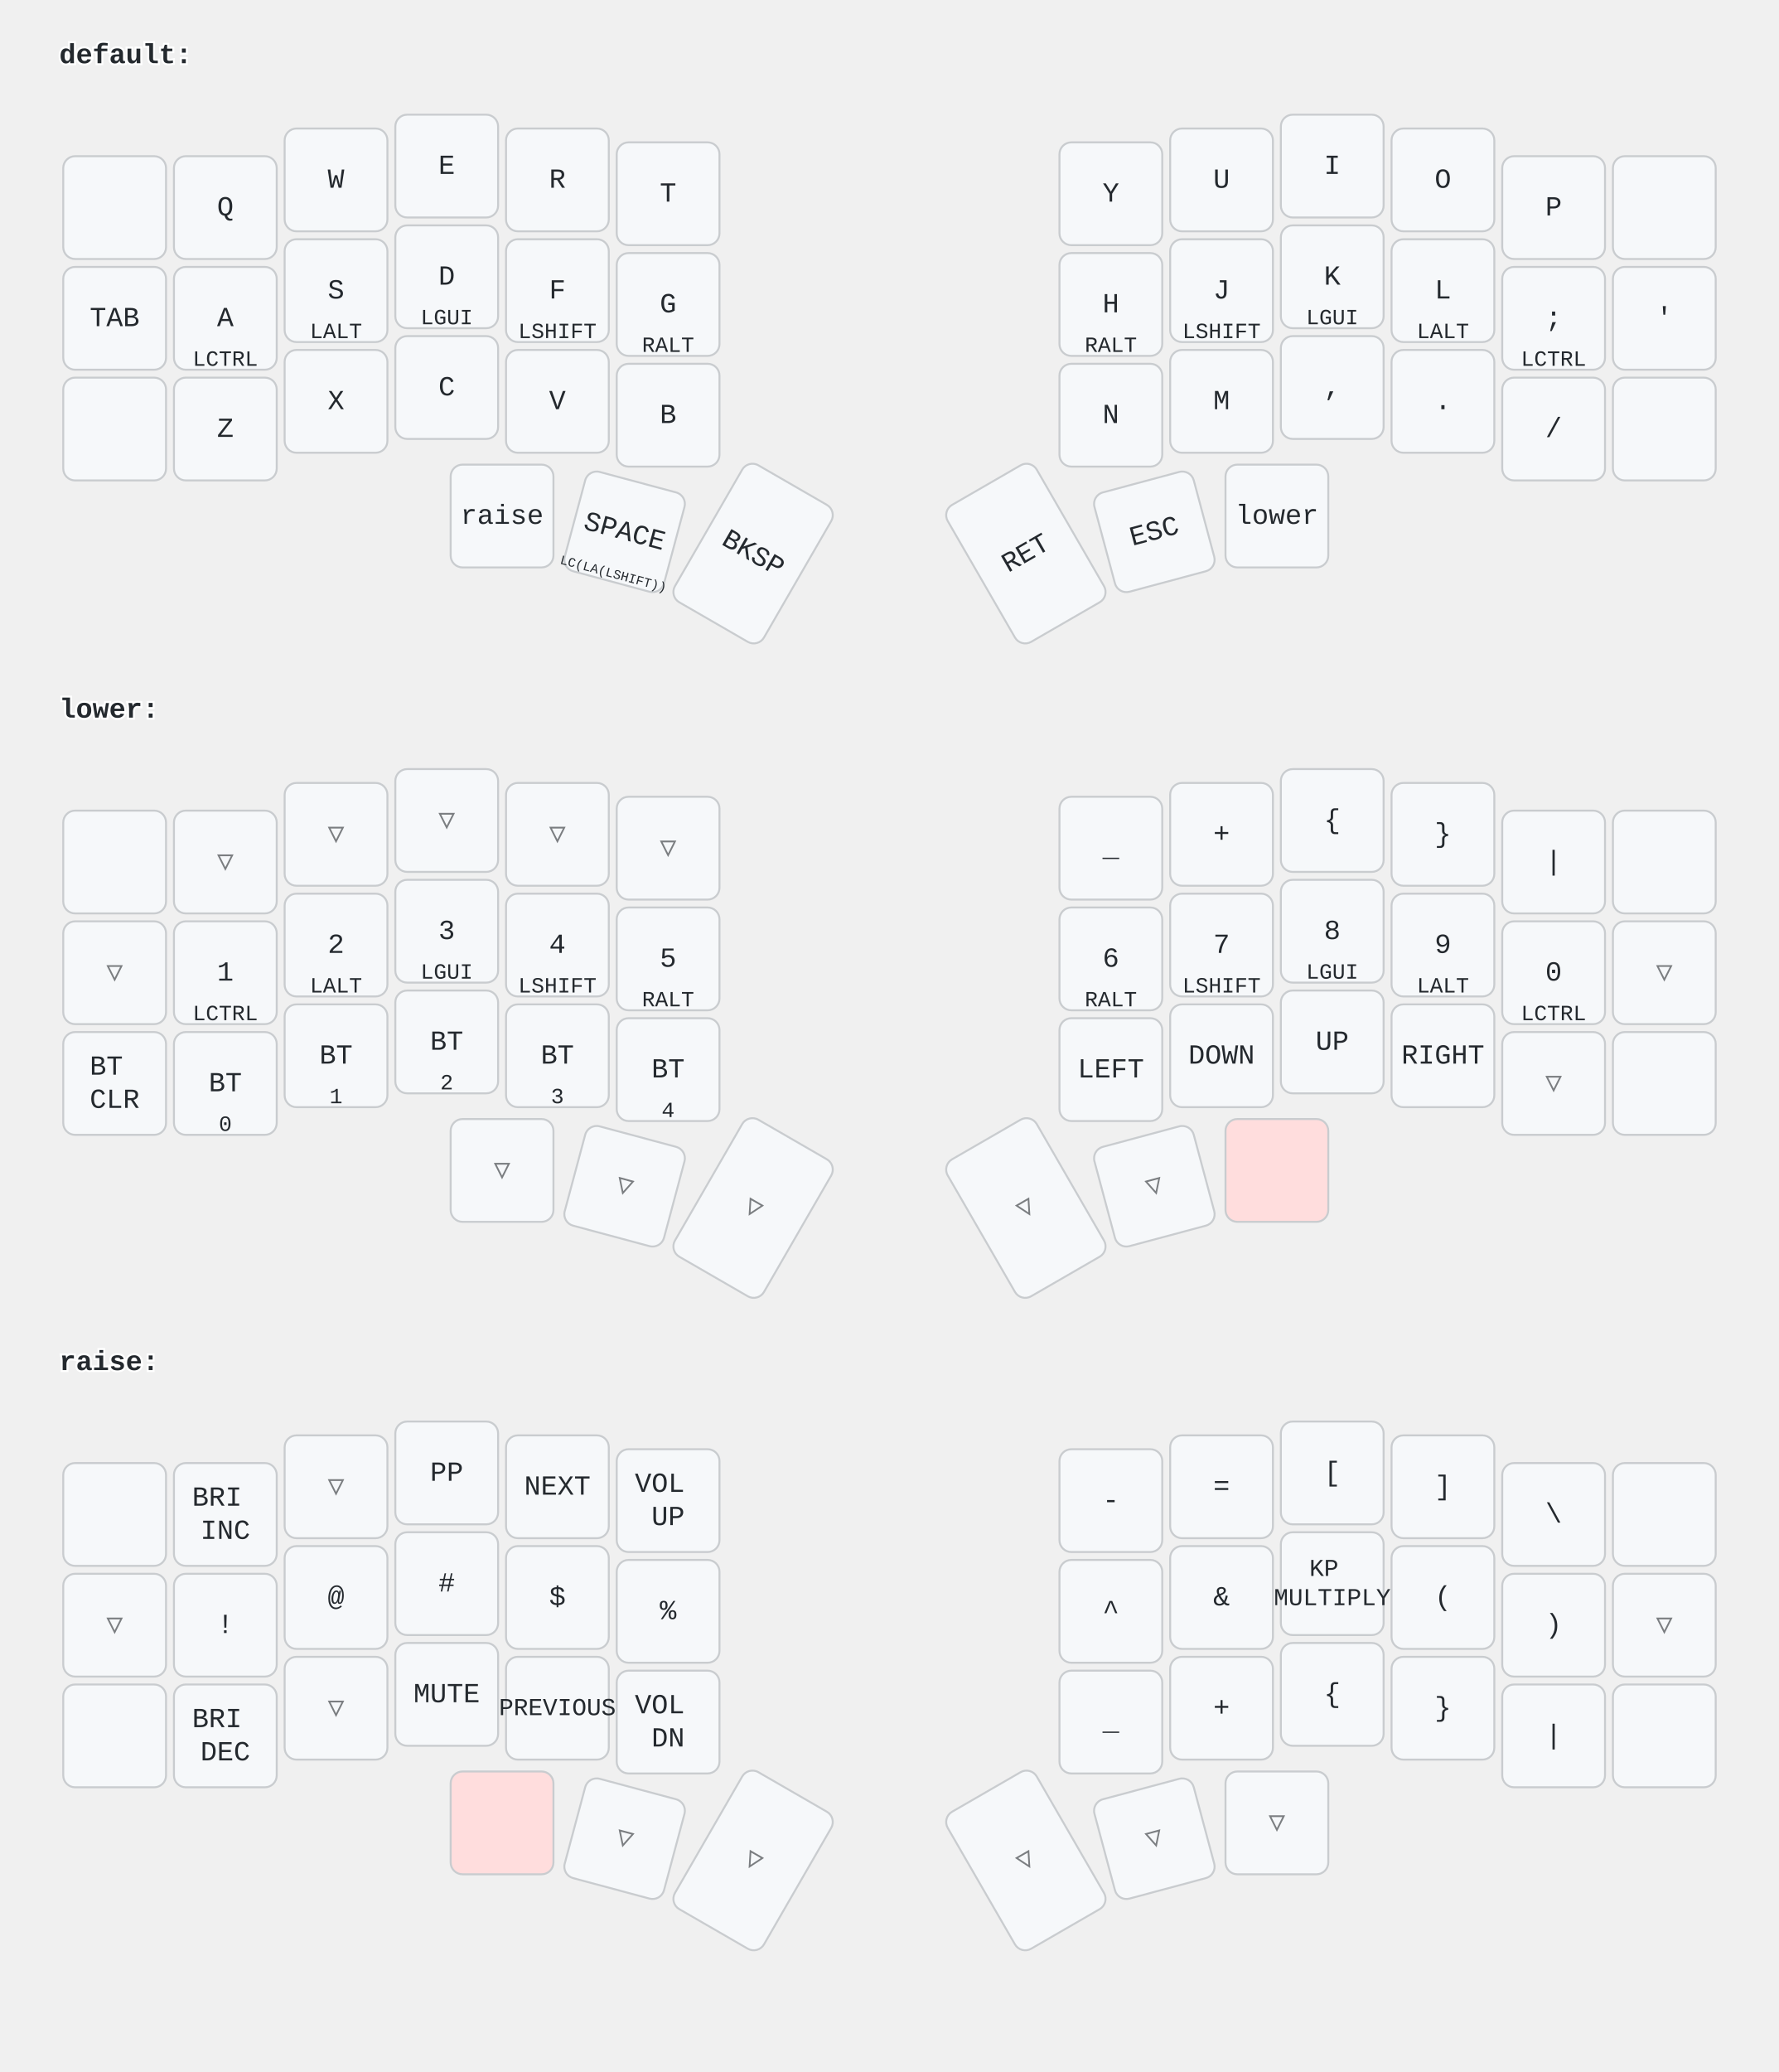
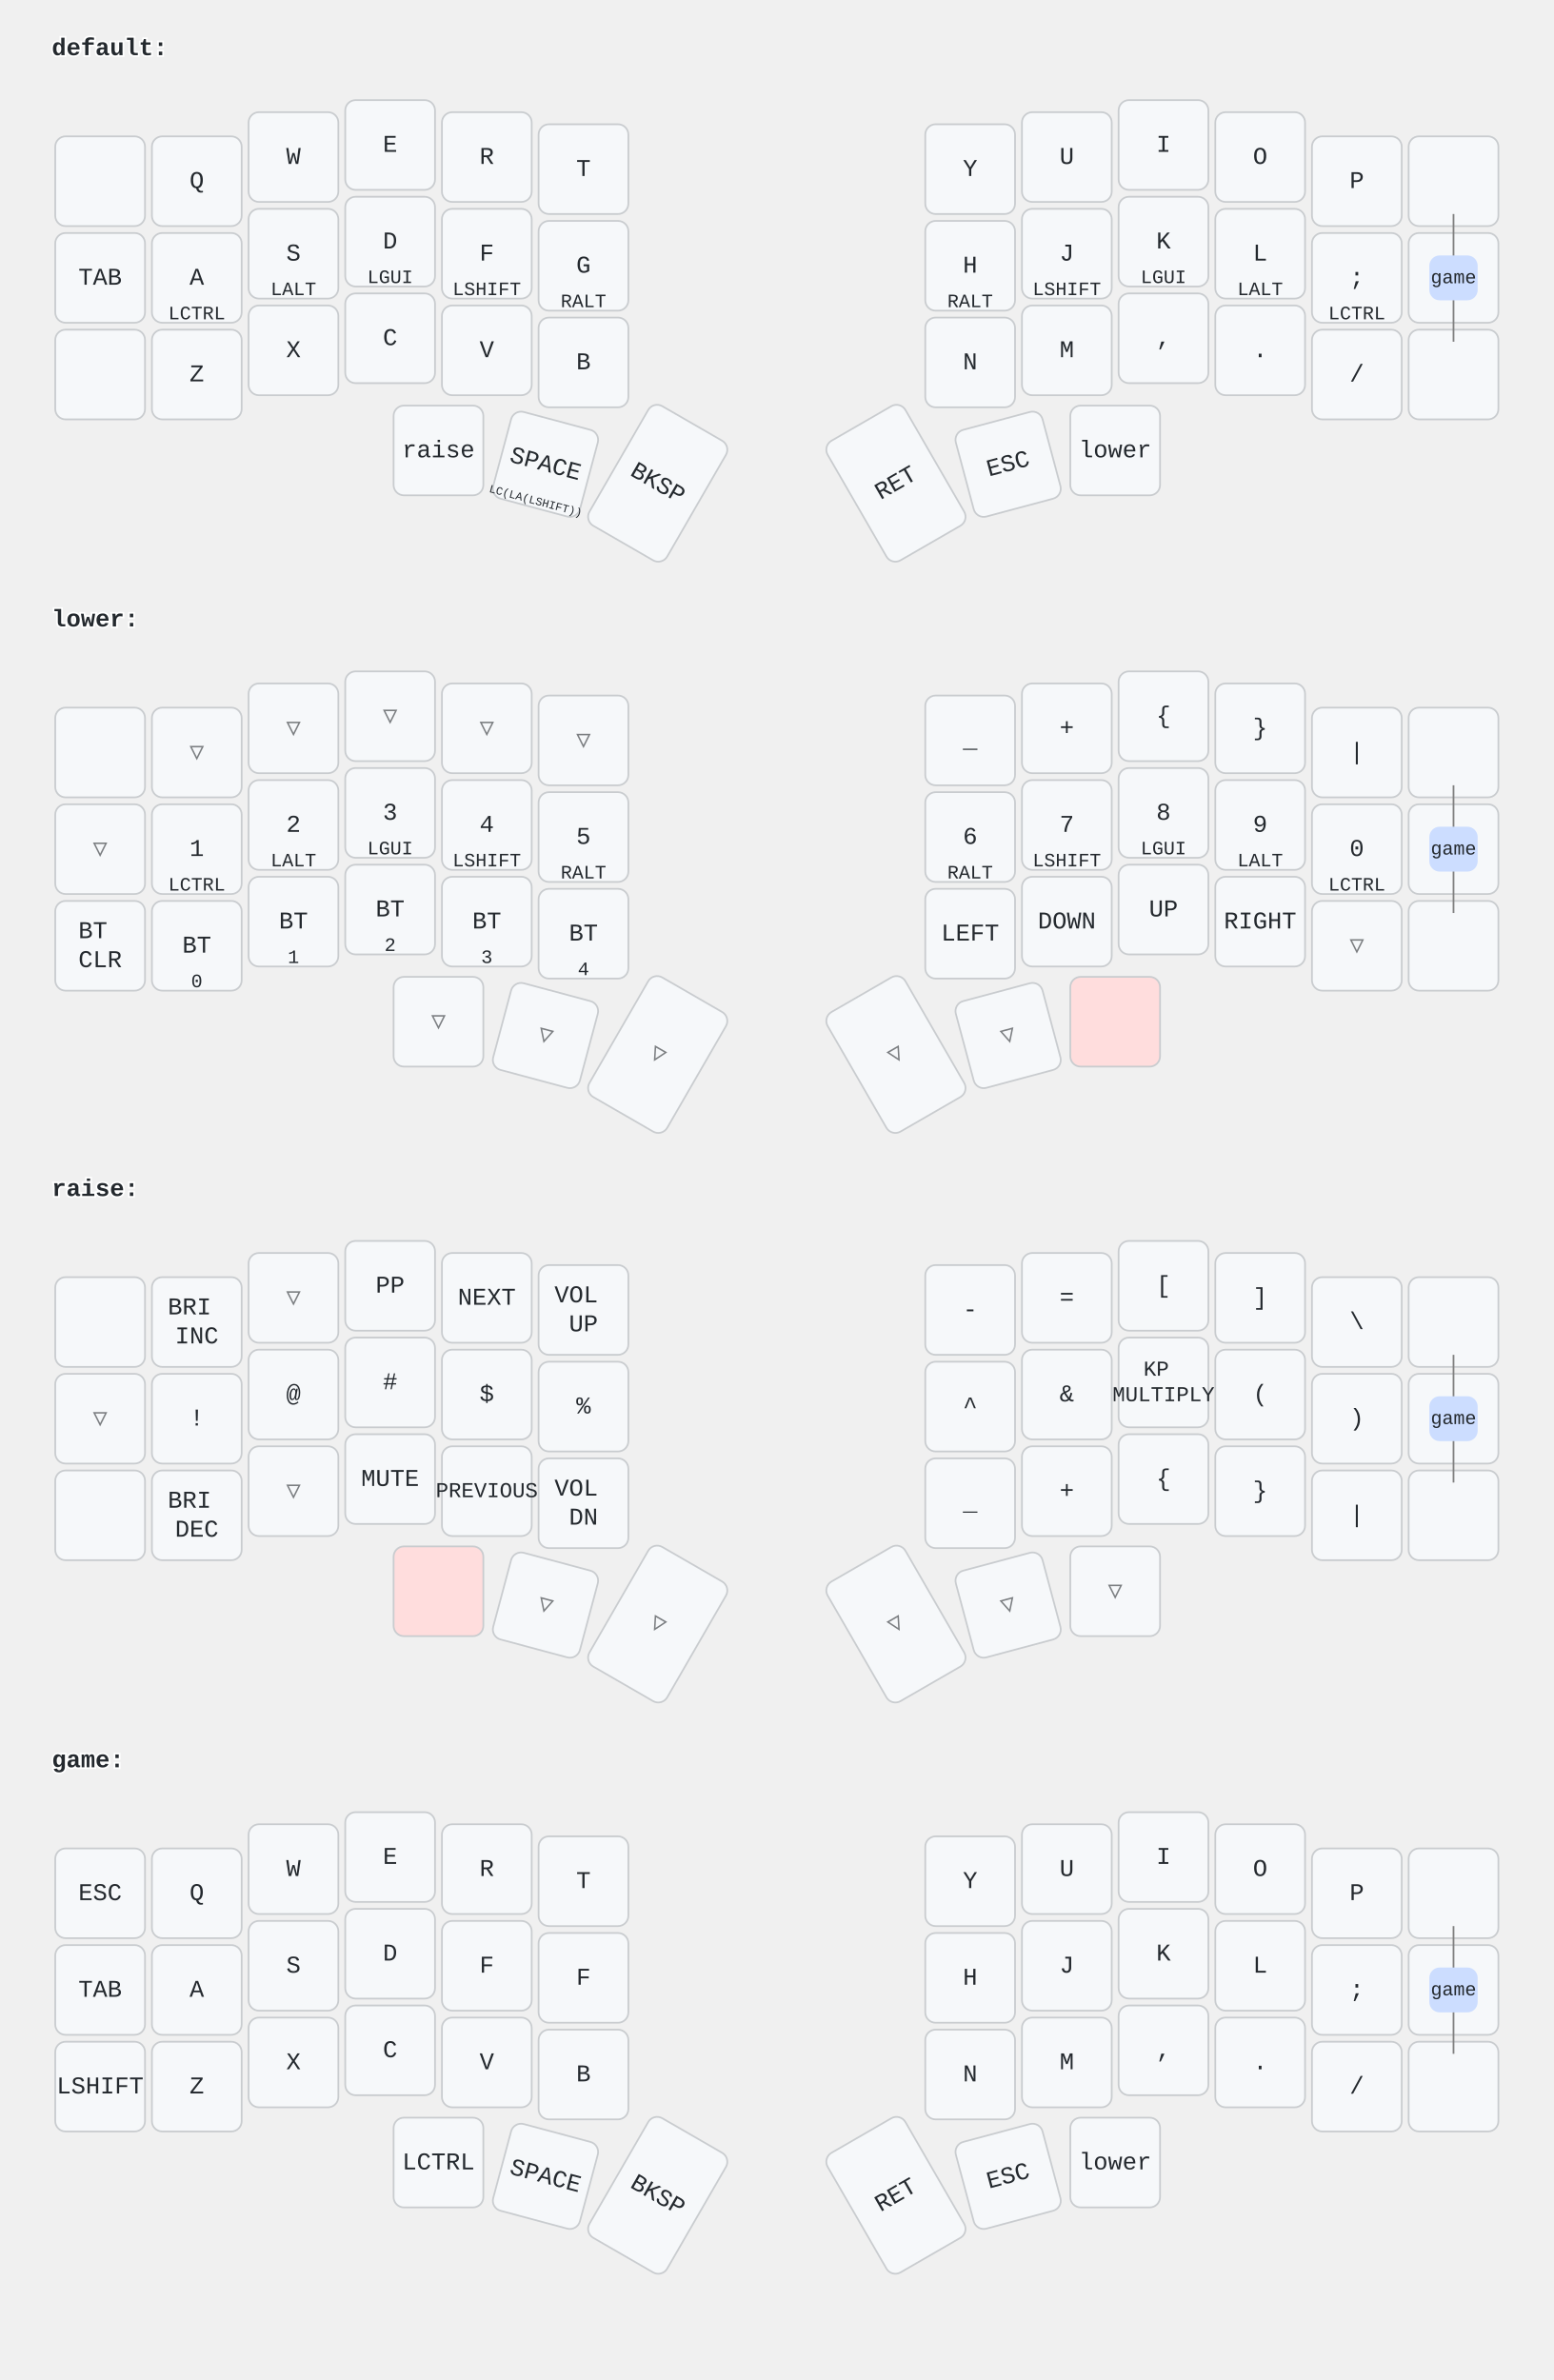
- <svg xmlns="http://www.w3.org/2000/svg" width="900" height="1048" viewBox="0 0 900 1048" class="keymap">
+ <svg xmlns="http://www.w3.org/2000/svg" width="900" height="1379" viewBox="0 0 900 1379" class="keymap">
  <style>/* inherit to force styles through use tags */
svg path {
    fill: inherit;
}

/* font and background color specifications */
svg.keymap {
    font-family: SFMono-Regular,Consolas,Liberation Mono,Menlo,monospace;
    font-size: 14px;
    font-kerning: normal;
    text-rendering: optimizeLegibility;
    fill: #24292e;
}

/* default key styling */
rect.key {
    fill: #f6f8fa;
    stroke: #c9cccf;
    stroke-width: 1;
}

/* default key side styling, only used is draw_key_sides is set */
rect.side {
    filter: brightness(90%);
}

/* color accent for combo boxes */
rect.combo, rect.combo-separate {
    fill: #cdf;
}

/* color accent for held keys */
rect.held, rect.combo.held {
    fill: #fdd;
}

/* color accent for ghost (optional) keys */
rect.ghost, rect.combo.ghost {
    stroke-dasharray: 4, 4;
    stroke-width: 2;
}

text {
    text-anchor: middle;
    dominant-baseline: middle;
}

/* styling for layer labels */
text.label {
    font-weight: bold;
    text-anchor: start;
    stroke: white;
    stroke-width: 2;
    paint-order: stroke;
}

/* styling for combo tap, and key hold/shifted label text */
text.combo, text.hold, text.shifted {
    font-size: 11px;
}

text.hold {
    text-anchor: middle;
    dominant-baseline: auto;
}

text.shifted {
    text-anchor: middle;
    dominant-baseline: hanging;
}

/* styling for hold/shifted label text in combo box */
text.combo.hold, text.combo.shifted {
    font-size: 8px;
}

/* lighter symbol for transparent keys */
text.trans {
    fill: #7b7e81;
}

/* styling for combo dendrons */
path.combo {
    stroke-width: 1;
    stroke: gray;
    fill: none;
}

/* Start Tabler Icons Cleanup */
/* cannot use height/width with glyphs */
.icon-tabler &gt; path {
    fill: inherit;
    stroke: inherit;
    stroke-width: 2;
}
/* hide tabler's default box */
.icon-tabler &gt; path[stroke="none"][fill="none"] {
    visibility: hidden;
}
/* End Tabler Icons Cleanup */
</style>
  <g transform="translate(30, 0)" class="layer-default">
    <text x="0" y="28" class="label">default:</text>
    <g transform="translate(0, 56)">
      <g transform="translate(28, 49)" class="key keypos-0">
        <rect rx="6" ry="6" x="-26" y="-26" width="52" height="52" class="key" />
      </g>
      <g transform="translate(84, 49)" class="key keypos-1">
        <rect rx="6" ry="6" x="-26" y="-26" width="52" height="52" class="key" />
        <text x="0" y="0" class="key tap">Q</text>
      </g>
      <g transform="translate(140, 35)" class="key keypos-2">
        <rect rx="6" ry="6" x="-26" y="-26" width="52" height="52" class="key" />
        <text x="0" y="0" class="key tap">W</text>
      </g>
      <g transform="translate(196, 28)" class="key keypos-3">
        <rect rx="6" ry="6" x="-26" y="-26" width="52" height="52" class="key" />
        <text x="0" y="0" class="key tap">E</text>
      </g>
      <g transform="translate(252, 35)" class="key keypos-4">
        <rect rx="6" ry="6" x="-26" y="-26" width="52" height="52" class="key" />
        <text x="0" y="0" class="key tap">R</text>
      </g>
      <g transform="translate(308, 42)" class="key keypos-5">
        <rect rx="6" ry="6" x="-26" y="-26" width="52" height="52" class="key" />
        <text x="0" y="0" class="key tap">T</text>
      </g>
      <g transform="translate(532, 42)" class="key keypos-6">
        <rect rx="6" ry="6" x="-26" y="-26" width="52" height="52" class="key" />
        <text x="0" y="0" class="key tap">Y</text>
      </g>
      <g transform="translate(588, 35)" class="key keypos-7">
        <rect rx="6" ry="6" x="-26" y="-26" width="52" height="52" class="key" />
        <text x="0" y="0" class="key tap">U</text>
      </g>
      <g transform="translate(644, 28)" class="key keypos-8">
        <rect rx="6" ry="6" x="-26" y="-26" width="52" height="52" class="key" />
        <text x="0" y="0" class="key tap">I</text>
      </g>
      <g transform="translate(700, 35)" class="key keypos-9">
        <rect rx="6" ry="6" x="-26" y="-26" width="52" height="52" class="key" />
        <text x="0" y="0" class="key tap">O</text>
      </g>
      <g transform="translate(756, 49)" class="key keypos-10">
        <rect rx="6" ry="6" x="-26" y="-26" width="52" height="52" class="key" />
        <text x="0" y="0" class="key tap">P</text>
      </g>
      <g transform="translate(812, 49)" class="key keypos-11">
        <rect rx="6" ry="6" x="-26" y="-26" width="52" height="52" class="key" />
      </g>
      <g transform="translate(28, 105)" class="key keypos-12">
        <rect rx="6" ry="6" x="-26" y="-26" width="52" height="52" class="key" />
        <text x="0" y="0" class="key tap">TAB</text>
      </g>
      <g transform="translate(84, 105)" class="key keypos-13">
        <rect rx="6" ry="6" x="-26" y="-26" width="52" height="52" class="key" />
        <text x="0" y="0" class="key tap">A</text>
        <text x="0" y="24" class="key hold">LCTRL</text>
      </g>
      <g transform="translate(140, 91)" class="key keypos-14">
        <rect rx="6" ry="6" x="-26" y="-26" width="52" height="52" class="key" />
        <text x="0" y="0" class="key tap">S</text>
        <text x="0" y="24" class="key hold">LALT</text>
      </g>
      <g transform="translate(196, 84)" class="key keypos-15">
        <rect rx="6" ry="6" x="-26" y="-26" width="52" height="52" class="key" />
        <text x="0" y="0" class="key tap">D</text>
        <text x="0" y="24" class="key hold">LGUI</text>
      </g>
      <g transform="translate(252, 91)" class="key keypos-16">
        <rect rx="6" ry="6" x="-26" y="-26" width="52" height="52" class="key" />
        <text x="0" y="0" class="key tap">F</text>
        <text x="0" y="24" class="key hold">LSHIFT</text>
      </g>
      <g transform="translate(308, 98)" class="key keypos-17">
        <rect rx="6" ry="6" x="-26" y="-26" width="52" height="52" class="key" />
        <text x="0" y="0" class="key tap">G</text>
        <text x="0" y="24" class="key hold">RALT</text>
      </g>
      <g transform="translate(532, 98)" class="key keypos-18">
        <rect rx="6" ry="6" x="-26" y="-26" width="52" height="52" class="key" />
        <text x="0" y="0" class="key tap">H</text>
        <text x="0" y="24" class="key hold">RALT</text>
      </g>
      <g transform="translate(588, 91)" class="key keypos-19">
        <rect rx="6" ry="6" x="-26" y="-26" width="52" height="52" class="key" />
        <text x="0" y="0" class="key tap">J</text>
        <text x="0" y="24" class="key hold">LSHIFT</text>
      </g>
      <g transform="translate(644, 84)" class="key keypos-20">
        <rect rx="6" ry="6" x="-26" y="-26" width="52" height="52" class="key" />
        <text x="0" y="0" class="key tap">K</text>
        <text x="0" y="24" class="key hold">LGUI</text>
      </g>
      <g transform="translate(700, 91)" class="key keypos-21">
        <rect rx="6" ry="6" x="-26" y="-26" width="52" height="52" class="key" />
        <text x="0" y="0" class="key tap">L</text>
        <text x="0" y="24" class="key hold">LALT</text>
      </g>
      <g transform="translate(756, 105)" class="key keypos-22">
        <rect rx="6" ry="6" x="-26" y="-26" width="52" height="52" class="key" />
        <text x="0" y="0" class="key tap">;</text>
        <text x="0" y="24" class="key hold">LCTRL</text>
      </g>
      <g transform="translate(812, 105)" class="key keypos-23">
        <rect rx="6" ry="6" x="-26" y="-26" width="52" height="52" class="key" />
        <text x="0" y="0" class="key tap">'</text>
      </g>
      <g transform="translate(28, 161)" class="key keypos-24">
        <rect rx="6" ry="6" x="-26" y="-26" width="52" height="52" class="key" />
      </g>
      <g transform="translate(84, 161)" class="key keypos-25">
        <rect rx="6" ry="6" x="-26" y="-26" width="52" height="52" class="key" />
        <text x="0" y="0" class="key tap">Z</text>
      </g>
      <g transform="translate(140, 147)" class="key keypos-26">
        <rect rx="6" ry="6" x="-26" y="-26" width="52" height="52" class="key" />
        <text x="0" y="0" class="key tap">X</text>
      </g>
      <g transform="translate(196, 140)" class="key keypos-27">
        <rect rx="6" ry="6" x="-26" y="-26" width="52" height="52" class="key" />
        <text x="0" y="0" class="key tap">C</text>
      </g>
      <g transform="translate(252, 147)" class="key keypos-28">
        <rect rx="6" ry="6" x="-26" y="-26" width="52" height="52" class="key" />
        <text x="0" y="0" class="key tap">V</text>
      </g>
      <g transform="translate(308, 154)" class="key keypos-29">
        <rect rx="6" ry="6" x="-26" y="-26" width="52" height="52" class="key" />
        <text x="0" y="0" class="key tap">B</text>
      </g>
      <g transform="translate(532, 154)" class="key keypos-30">
        <rect rx="6" ry="6" x="-26" y="-26" width="52" height="52" class="key" />
        <text x="0" y="0" class="key tap">N</text>
      </g>
      <g transform="translate(588, 147)" class="key keypos-31">
        <rect rx="6" ry="6" x="-26" y="-26" width="52" height="52" class="key" />
        <text x="0" y="0" class="key tap">M</text>
      </g>
      <g transform="translate(644, 140)" class="key keypos-32">
        <rect rx="6" ry="6" x="-26" y="-26" width="52" height="52" class="key" />
        <text x="0" y="0" class="key tap">,</text>
      </g>
      <g transform="translate(700, 147)" class="key keypos-33">
        <rect rx="6" ry="6" x="-26" y="-26" width="52" height="52" class="key" />
        <text x="0" y="0" class="key tap">.</text>
      </g>
      <g transform="translate(756, 161)" class="key keypos-34">
        <rect rx="6" ry="6" x="-26" y="-26" width="52" height="52" class="key" />
        <text x="0" y="0" class="key tap">/</text>
      </g>
      <g transform="translate(812, 161)" class="key keypos-35">
        <rect rx="6" ry="6" x="-26" y="-26" width="52" height="52" class="key" />
      </g>
      <g transform="translate(224, 205)" class="key keypos-36">
        <rect rx="6" ry="6" x="-26" y="-26" width="52" height="52" class="key" />
        <text x="0" y="0" class="key tap">raise</text>
      </g>
      <g transform="translate(286, 213) rotate(15.0)" class="key keypos-37">
        <rect rx="6" ry="6" x="-26" y="-26" width="52" height="52" class="key" />
        <text x="0" y="0" class="key tap">SPACE</text>
        <text x="0" y="24" class="key hold">
          <tspan style="font-size: 60%">LC(LA(LSHIFT))</tspan>
        </text>
      </g>
      <g transform="translate(351, 224) rotate(30.0)" class="key keypos-38">
        <rect rx="6" ry="6" x="-26" y="-40" width="52" height="80" class="key" />
        <text x="0" y="0" class="key tap">BKSP</text>
      </g>
      <g transform="translate(489, 224) rotate(-30.0)" class="key keypos-39">
        <rect rx="6" ry="6" x="-26" y="-40" width="52" height="80" class="key" />
        <text x="0" y="0" class="key tap">RET</text>
      </g>
      <g transform="translate(554, 213) rotate(-15.0)" class="key keypos-40">
        <rect rx="6" ry="6" x="-26" y="-26" width="52" height="52" class="key" />
        <text x="0" y="0" class="key tap">ESC</text>
      </g>
      <g transform="translate(616, 205)" class="key keypos-41">
        <rect rx="6" ry="6" x="-26" y="-26" width="52" height="52" class="key" />
        <text x="0" y="0" class="key tap">lower</text>
      </g>
+       <g class="combo combopos-0">
+         <path d="M812,105 l0,-37" class="combo" />
+         <path d="M812,105 l0,37" class="combo" />
+         <rect rx="6" ry="6" x="798" y="92" width="28" height="26" class="combo" />
+         <text x="812" y="105" class="combo tap">game</text>
+       </g>
    </g>
  </g>
  <g transform="translate(30, 331)" class="layer-lower">
    <text x="0" y="28" class="label">lower:</text>
    <g transform="translate(0, 56)">
      <g transform="translate(28, 49)" class="key keypos-0">
        <rect rx="6" ry="6" x="-26" y="-26" width="52" height="52" class="key" />
      </g>
      <g transform="translate(84, 49)" class="key trans keypos-1">
        <rect rx="6" ry="6" x="-26" y="-26" width="52" height="52" class="key trans" />
        <text x="0" y="0" class="key trans tap">▽</text>
      </g>
      <g transform="translate(140, 35)" class="key trans keypos-2">
        <rect rx="6" ry="6" x="-26" y="-26" width="52" height="52" class="key trans" />
        <text x="0" y="0" class="key trans tap">▽</text>
      </g>
      <g transform="translate(196, 28)" class="key trans keypos-3">
        <rect rx="6" ry="6" x="-26" y="-26" width="52" height="52" class="key trans" />
        <text x="0" y="0" class="key trans tap">▽</text>
      </g>
      <g transform="translate(252, 35)" class="key trans keypos-4">
        <rect rx="6" ry="6" x="-26" y="-26" width="52" height="52" class="key trans" />
        <text x="0" y="0" class="key trans tap">▽</text>
      </g>
      <g transform="translate(308, 42)" class="key trans keypos-5">
        <rect rx="6" ry="6" x="-26" y="-26" width="52" height="52" class="key trans" />
        <text x="0" y="0" class="key trans tap">▽</text>
      </g>
      <g transform="translate(532, 42)" class="key keypos-6">
        <rect rx="6" ry="6" x="-26" y="-26" width="52" height="52" class="key" />
        <text x="0" y="0" class="key tap">_</text>
      </g>
      <g transform="translate(588, 35)" class="key keypos-7">
        <rect rx="6" ry="6" x="-26" y="-26" width="52" height="52" class="key" />
        <text x="0" y="0" class="key tap">+</text>
      </g>
      <g transform="translate(644, 28)" class="key keypos-8">
        <rect rx="6" ry="6" x="-26" y="-26" width="52" height="52" class="key" />
        <text x="0" y="0" class="key tap">{</text>
      </g>
      <g transform="translate(700, 35)" class="key keypos-9">
        <rect rx="6" ry="6" x="-26" y="-26" width="52" height="52" class="key" />
        <text x="0" y="0" class="key tap">}</text>
      </g>
      <g transform="translate(756, 49)" class="key keypos-10">
        <rect rx="6" ry="6" x="-26" y="-26" width="52" height="52" class="key" />
        <text x="0" y="0" class="key tap">|</text>
      </g>
      <g transform="translate(812, 49)" class="key keypos-11">
        <rect rx="6" ry="6" x="-26" y="-26" width="52" height="52" class="key" />
      </g>
      <g transform="translate(28, 105)" class="key trans keypos-12">
        <rect rx="6" ry="6" x="-26" y="-26" width="52" height="52" class="key trans" />
        <text x="0" y="0" class="key trans tap">▽</text>
      </g>
      <g transform="translate(84, 105)" class="key keypos-13">
        <rect rx="6" ry="6" x="-26" y="-26" width="52" height="52" class="key" />
        <text x="0" y="0" class="key tap">1</text>
        <text x="0" y="24" class="key hold">LCTRL</text>
      </g>
      <g transform="translate(140, 91)" class="key keypos-14">
        <rect rx="6" ry="6" x="-26" y="-26" width="52" height="52" class="key" />
        <text x="0" y="0" class="key tap">2</text>
        <text x="0" y="24" class="key hold">LALT</text>
      </g>
      <g transform="translate(196, 84)" class="key keypos-15">
        <rect rx="6" ry="6" x="-26" y="-26" width="52" height="52" class="key" />
        <text x="0" y="0" class="key tap">3</text>
        <text x="0" y="24" class="key hold">LGUI</text>
      </g>
      <g transform="translate(252, 91)" class="key keypos-16">
        <rect rx="6" ry="6" x="-26" y="-26" width="52" height="52" class="key" />
        <text x="0" y="0" class="key tap">4</text>
        <text x="0" y="24" class="key hold">LSHIFT</text>
      </g>
      <g transform="translate(308, 98)" class="key keypos-17">
        <rect rx="6" ry="6" x="-26" y="-26" width="52" height="52" class="key" />
        <text x="0" y="0" class="key tap">5</text>
        <text x="0" y="24" class="key hold">RALT</text>
      </g>
      <g transform="translate(532, 98)" class="key keypos-18">
        <rect rx="6" ry="6" x="-26" y="-26" width="52" height="52" class="key" />
        <text x="0" y="0" class="key tap">6</text>
        <text x="0" y="24" class="key hold">RALT</text>
      </g>
      <g transform="translate(588, 91)" class="key keypos-19">
        <rect rx="6" ry="6" x="-26" y="-26" width="52" height="52" class="key" />
        <text x="0" y="0" class="key tap">7</text>
        <text x="0" y="24" class="key hold">LSHIFT</text>
      </g>
      <g transform="translate(644, 84)" class="key keypos-20">
        <rect rx="6" ry="6" x="-26" y="-26" width="52" height="52" class="key" />
        <text x="0" y="0" class="key tap">8</text>
        <text x="0" y="24" class="key hold">LGUI</text>
      </g>
      <g transform="translate(700, 91)" class="key keypos-21">
        <rect rx="6" ry="6" x="-26" y="-26" width="52" height="52" class="key" />
        <text x="0" y="0" class="key tap">9</text>
        <text x="0" y="24" class="key hold">LALT</text>
      </g>
      <g transform="translate(756, 105)" class="key keypos-22">
        <rect rx="6" ry="6" x="-26" y="-26" width="52" height="52" class="key" />
        <text x="0" y="0" class="key tap">0</text>
        <text x="0" y="24" class="key hold">LCTRL</text>
      </g>
      <g transform="translate(812, 105)" class="key trans keypos-23">
        <rect rx="6" ry="6" x="-26" y="-26" width="52" height="52" class="key trans" />
        <text x="0" y="0" class="key trans tap">▽</text>
      </g>
      <g transform="translate(28, 161)" class="key keypos-24">
        <rect rx="6" ry="6" x="-26" y="-26" width="52" height="52" class="key" />
        <text x="0" y="0" class="key tap">
          <tspan x="0" dy="-0.6em">BT</tspan>
          <tspan x="0" dy="1.2em">CLR</tspan>
        </text>
      </g>
      <g transform="translate(84, 161)" class="key keypos-25">
        <rect rx="6" ry="6" x="-26" y="-26" width="52" height="52" class="key" />
        <text x="0" y="0" class="key tap">BT</text>
        <text x="0" y="24" class="key hold">0</text>
      </g>
      <g transform="translate(140, 147)" class="key keypos-26">
        <rect rx="6" ry="6" x="-26" y="-26" width="52" height="52" class="key" />
        <text x="0" y="0" class="key tap">BT</text>
        <text x="0" y="24" class="key hold">1</text>
      </g>
      <g transform="translate(196, 140)" class="key keypos-27">
        <rect rx="6" ry="6" x="-26" y="-26" width="52" height="52" class="key" />
        <text x="0" y="0" class="key tap">BT</text>
        <text x="0" y="24" class="key hold">2</text>
      </g>
      <g transform="translate(252, 147)" class="key keypos-28">
        <rect rx="6" ry="6" x="-26" y="-26" width="52" height="52" class="key" />
        <text x="0" y="0" class="key tap">BT</text>
        <text x="0" y="24" class="key hold">3</text>
      </g>
      <g transform="translate(308, 154)" class="key keypos-29">
        <rect rx="6" ry="6" x="-26" y="-26" width="52" height="52" class="key" />
        <text x="0" y="0" class="key tap">BT</text>
        <text x="0" y="24" class="key hold">4</text>
      </g>
      <g transform="translate(532, 154)" class="key keypos-30">
        <rect rx="6" ry="6" x="-26" y="-26" width="52" height="52" class="key" />
        <text x="0" y="0" class="key tap">LEFT</text>
      </g>
      <g transform="translate(588, 147)" class="key keypos-31">
        <rect rx="6" ry="6" x="-26" y="-26" width="52" height="52" class="key" />
        <text x="0" y="0" class="key tap">DOWN</text>
      </g>
      <g transform="translate(644, 140)" class="key keypos-32">
        <rect rx="6" ry="6" x="-26" y="-26" width="52" height="52" class="key" />
        <text x="0" y="0" class="key tap">UP</text>
      </g>
      <g transform="translate(700, 147)" class="key keypos-33">
        <rect rx="6" ry="6" x="-26" y="-26" width="52" height="52" class="key" />
        <text x="0" y="0" class="key tap">RIGHT</text>
      </g>
      <g transform="translate(756, 161)" class="key trans keypos-34">
        <rect rx="6" ry="6" x="-26" y="-26" width="52" height="52" class="key trans" />
        <text x="0" y="0" class="key trans tap">▽</text>
      </g>
      <g transform="translate(812, 161)" class="key keypos-35">
        <rect rx="6" ry="6" x="-26" y="-26" width="52" height="52" class="key" />
      </g>
      <g transform="translate(224, 205)" class="key trans keypos-36">
        <rect rx="6" ry="6" x="-26" y="-26" width="52" height="52" class="key trans" />
        <text x="0" y="0" class="key trans tap">▽</text>
      </g>
      <g transform="translate(286, 213) rotate(15.0)" class="key trans keypos-37">
        <rect rx="6" ry="6" x="-26" y="-26" width="52" height="52" class="key trans" />
        <text x="0" y="0" class="key trans tap">▽</text>
      </g>
      <g transform="translate(351, 224) rotate(30.0)" class="key trans keypos-38">
        <rect rx="6" ry="6" x="-26" y="-40" width="52" height="80" class="key trans" />
        <text x="0" y="0" class="key trans tap">▽</text>
      </g>
      <g transform="translate(489, 224) rotate(-30.0)" class="key trans keypos-39">
        <rect rx="6" ry="6" x="-26" y="-40" width="52" height="80" class="key trans" />
        <text x="0" y="0" class="key trans tap">▽</text>
      </g>
      <g transform="translate(554, 213) rotate(-15.0)" class="key trans keypos-40">
        <rect rx="6" ry="6" x="-26" y="-26" width="52" height="52" class="key trans" />
        <text x="0" y="0" class="key trans tap">▽</text>
      </g>
      <g transform="translate(616, 205)" class="key held keypos-41">
        <rect rx="6" ry="6" x="-26" y="-26" width="52" height="52" class="key held" />
      </g>
+       <g class="combo combopos-0">
+         <path d="M812,105 l0,-37" class="combo" />
+         <path d="M812,105 l0,37" class="combo" />
+         <rect rx="6" ry="6" x="798" y="92" width="28" height="26" class="combo" />
+         <text x="812" y="105" class="combo tap">game</text>
+       </g>
    </g>
  </g>
  <g transform="translate(30, 661)" class="layer-raise">
    <text x="0" y="28" class="label">raise:</text>
    <g transform="translate(0, 56)">
      <g transform="translate(28, 49)" class="key keypos-0">
        <rect rx="6" ry="6" x="-26" y="-26" width="52" height="52" class="key" />
      </g>
      <g transform="translate(84, 49)" class="key keypos-1">
        <rect rx="6" ry="6" x="-26" y="-26" width="52" height="52" class="key" />
        <text x="0" y="0" class="key tap">
          <tspan x="0" dy="-0.6em">BRI</tspan>
          <tspan x="0" dy="1.2em">INC</tspan>
        </text>
      </g>
      <g transform="translate(140, 35)" class="key trans keypos-2">
        <rect rx="6" ry="6" x="-26" y="-26" width="52" height="52" class="key trans" />
        <text x="0" y="0" class="key trans tap">▽</text>
      </g>
      <g transform="translate(196, 28)" class="key keypos-3">
        <rect rx="6" ry="6" x="-26" y="-26" width="52" height="52" class="key" />
        <text x="0" y="0" class="key tap">PP</text>
      </g>
      <g transform="translate(252, 35)" class="key keypos-4">
        <rect rx="6" ry="6" x="-26" y="-26" width="52" height="52" class="key" />
        <text x="0" y="0" class="key tap">NEXT</text>
      </g>
      <g transform="translate(308, 42)" class="key keypos-5">
        <rect rx="6" ry="6" x="-26" y="-26" width="52" height="52" class="key" />
        <text x="0" y="0" class="key tap">
          <tspan x="0" dy="-0.6em">VOL</tspan>
          <tspan x="0" dy="1.2em">UP</tspan>
        </text>
      </g>
      <g transform="translate(532, 42)" class="key keypos-6">
        <rect rx="6" ry="6" x="-26" y="-26" width="52" height="52" class="key" />
        <text x="0" y="0" class="key tap">-</text>
      </g>
      <g transform="translate(588, 35)" class="key keypos-7">
        <rect rx="6" ry="6" x="-26" y="-26" width="52" height="52" class="key" />
        <text x="0" y="0" class="key tap">=</text>
      </g>
      <g transform="translate(644, 28)" class="key keypos-8">
        <rect rx="6" ry="6" x="-26" y="-26" width="52" height="52" class="key" />
        <text x="0" y="0" class="key tap">[</text>
      </g>
      <g transform="translate(700, 35)" class="key keypos-9">
        <rect rx="6" ry="6" x="-26" y="-26" width="52" height="52" class="key" />
        <text x="0" y="0" class="key tap">]</text>
      </g>
      <g transform="translate(756, 49)" class="key keypos-10">
        <rect rx="6" ry="6" x="-26" y="-26" width="52" height="52" class="key" />
        <text x="0" y="0" class="key tap">\</text>
      </g>
      <g transform="translate(812, 49)" class="key keypos-11">
        <rect rx="6" ry="6" x="-26" y="-26" width="52" height="52" class="key" />
      </g>
      <g transform="translate(28, 105)" class="key trans keypos-12">
        <rect rx="6" ry="6" x="-26" y="-26" width="52" height="52" class="key trans" />
        <text x="0" y="0" class="key trans tap">▽</text>
      </g>
      <g transform="translate(84, 105)" class="key keypos-13">
        <rect rx="6" ry="6" x="-26" y="-26" width="52" height="52" class="key" />
        <text x="0" y="0" class="key tap">!</text>
      </g>
      <g transform="translate(140, 91)" class="key keypos-14">
        <rect rx="6" ry="6" x="-26" y="-26" width="52" height="52" class="key" />
        <text x="0" y="0" class="key tap">@</text>
      </g>
      <g transform="translate(196, 84)" class="key keypos-15">
        <rect rx="6" ry="6" x="-26" y="-26" width="52" height="52" class="key" />
        <text x="0" y="0" class="key tap">#</text>
      </g>
      <g transform="translate(252, 91)" class="key keypos-16">
        <rect rx="6" ry="6" x="-26" y="-26" width="52" height="52" class="key" />
        <text x="0" y="0" class="key tap">$</text>
      </g>
      <g transform="translate(308, 98)" class="key keypos-17">
        <rect rx="6" ry="6" x="-26" y="-26" width="52" height="52" class="key" />
        <text x="0" y="0" class="key tap">%</text>
      </g>
      <g transform="translate(532, 98)" class="key keypos-18">
        <rect rx="6" ry="6" x="-26" y="-26" width="52" height="52" class="key" />
        <text x="0" y="0" class="key tap">^</text>
      </g>
      <g transform="translate(588, 91)" class="key keypos-19">
        <rect rx="6" ry="6" x="-26" y="-26" width="52" height="52" class="key" />
        <text x="0" y="0" class="key tap">&amp;</text>
      </g>
      <g transform="translate(644, 84)" class="key keypos-20">
        <rect rx="6" ry="6" x="-26" y="-26" width="52" height="52" class="key" />
        <text x="0" y="0" class="key tap">
          <tspan x="0" dy="-0.6em" style="font-size: 88%">KP</tspan>
          <tspan x="0" dy="1.2em" style="font-size: 88%">MULTIPLY</tspan>
        </text>
      </g>
      <g transform="translate(700, 91)" class="key keypos-21">
        <rect rx="6" ry="6" x="-26" y="-26" width="52" height="52" class="key" />
        <text x="0" y="0" class="key tap">(</text>
      </g>
      <g transform="translate(756, 105)" class="key keypos-22">
        <rect rx="6" ry="6" x="-26" y="-26" width="52" height="52" class="key" />
        <text x="0" y="0" class="key tap">)</text>
      </g>
      <g transform="translate(812, 105)" class="key trans keypos-23">
        <rect rx="6" ry="6" x="-26" y="-26" width="52" height="52" class="key trans" />
        <text x="0" y="0" class="key trans tap">▽</text>
      </g>
      <g transform="translate(28, 161)" class="key keypos-24">
        <rect rx="6" ry="6" x="-26" y="-26" width="52" height="52" class="key" />
      </g>
      <g transform="translate(84, 161)" class="key keypos-25">
        <rect rx="6" ry="6" x="-26" y="-26" width="52" height="52" class="key" />
        <text x="0" y="0" class="key tap">
          <tspan x="0" dy="-0.6em">BRI</tspan>
          <tspan x="0" dy="1.2em">DEC</tspan>
        </text>
      </g>
      <g transform="translate(140, 147)" class="key trans keypos-26">
        <rect rx="6" ry="6" x="-26" y="-26" width="52" height="52" class="key trans" />
        <text x="0" y="0" class="key trans tap">▽</text>
      </g>
      <g transform="translate(196, 140)" class="key keypos-27">
        <rect rx="6" ry="6" x="-26" y="-26" width="52" height="52" class="key" />
        <text x="0" y="0" class="key tap">MUTE</text>
      </g>
      <g transform="translate(252, 147)" class="key keypos-28">
        <rect rx="6" ry="6" x="-26" y="-26" width="52" height="52" class="key" />
        <text x="0" y="0" class="key tap">
          <tspan style="font-size: 88%">PREVIOUS</tspan>
        </text>
      </g>
      <g transform="translate(308, 154)" class="key keypos-29">
        <rect rx="6" ry="6" x="-26" y="-26" width="52" height="52" class="key" />
        <text x="0" y="0" class="key tap">
          <tspan x="0" dy="-0.6em">VOL</tspan>
          <tspan x="0" dy="1.2em">DN</tspan>
        </text>
      </g>
      <g transform="translate(532, 154)" class="key keypos-30">
        <rect rx="6" ry="6" x="-26" y="-26" width="52" height="52" class="key" />
        <text x="0" y="0" class="key tap">_</text>
      </g>
      <g transform="translate(588, 147)" class="key keypos-31">
        <rect rx="6" ry="6" x="-26" y="-26" width="52" height="52" class="key" />
        <text x="0" y="0" class="key tap">+</text>
      </g>
      <g transform="translate(644, 140)" class="key keypos-32">
        <rect rx="6" ry="6" x="-26" y="-26" width="52" height="52" class="key" />
        <text x="0" y="0" class="key tap">{</text>
      </g>
      <g transform="translate(700, 147)" class="key keypos-33">
        <rect rx="6" ry="6" x="-26" y="-26" width="52" height="52" class="key" />
        <text x="0" y="0" class="key tap">}</text>
      </g>
      <g transform="translate(756, 161)" class="key keypos-34">
        <rect rx="6" ry="6" x="-26" y="-26" width="52" height="52" class="key" />
        <text x="0" y="0" class="key tap">|</text>
      </g>
      <g transform="translate(812, 161)" class="key keypos-35">
        <rect rx="6" ry="6" x="-26" y="-26" width="52" height="52" class="key" />
      </g>
      <g transform="translate(224, 205)" class="key held keypos-36">
        <rect rx="6" ry="6" x="-26" y="-26" width="52" height="52" class="key held" />
      </g>
      <g transform="translate(286, 213) rotate(15.0)" class="key trans keypos-37">
        <rect rx="6" ry="6" x="-26" y="-26" width="52" height="52" class="key trans" />
        <text x="0" y="0" class="key trans tap">▽</text>
      </g>
      <g transform="translate(351, 224) rotate(30.0)" class="key trans keypos-38">
        <rect rx="6" ry="6" x="-26" y="-40" width="52" height="80" class="key trans" />
        <text x="0" y="0" class="key trans tap">▽</text>
      </g>
      <g transform="translate(489, 224) rotate(-30.0)" class="key trans keypos-39">
        <rect rx="6" ry="6" x="-26" y="-40" width="52" height="80" class="key trans" />
        <text x="0" y="0" class="key trans tap">▽</text>
      </g>
      <g transform="translate(554, 213) rotate(-15.0)" class="key trans keypos-40">
        <rect rx="6" ry="6" x="-26" y="-26" width="52" height="52" class="key trans" />
        <text x="0" y="0" class="key trans tap">▽</text>
      </g>
      <g transform="translate(616, 205)" class="key trans keypos-41">
        <rect rx="6" ry="6" x="-26" y="-26" width="52" height="52" class="key trans" />
        <text x="0" y="0" class="key trans tap">▽</text>
      </g>
+       <g class="combo combopos-0">
+         <path d="M812,105 l0,-37" class="combo" />
+         <path d="M812,105 l0,37" class="combo" />
+         <rect rx="6" ry="6" x="798" y="92" width="28" height="26" class="combo" />
+         <text x="812" y="105" class="combo tap">game</text>
+       </g>
+     </g>
+   </g>
+   <g transform="translate(30, 992)" class="layer-game">
+     <text x="0" y="28" class="label">game:</text>
+     <g transform="translate(0, 56)">
+       <g transform="translate(28, 49)" class="key keypos-0">
+         <rect rx="6" ry="6" x="-26" y="-26" width="52" height="52" class="key" />
+         <text x="0" y="0" class="key tap">ESC</text>
+       </g>
+       <g transform="translate(84, 49)" class="key keypos-1">
+         <rect rx="6" ry="6" x="-26" y="-26" width="52" height="52" class="key" />
+         <text x="0" y="0" class="key tap">Q</text>
+       </g>
+       <g transform="translate(140, 35)" class="key keypos-2">
+         <rect rx="6" ry="6" x="-26" y="-26" width="52" height="52" class="key" />
+         <text x="0" y="0" class="key tap">W</text>
+       </g>
+       <g transform="translate(196, 28)" class="key keypos-3">
+         <rect rx="6" ry="6" x="-26" y="-26" width="52" height="52" class="key" />
+         <text x="0" y="0" class="key tap">E</text>
+       </g>
+       <g transform="translate(252, 35)" class="key keypos-4">
+         <rect rx="6" ry="6" x="-26" y="-26" width="52" height="52" class="key" />
+         <text x="0" y="0" class="key tap">R</text>
+       </g>
+       <g transform="translate(308, 42)" class="key keypos-5">
+         <rect rx="6" ry="6" x="-26" y="-26" width="52" height="52" class="key" />
+         <text x="0" y="0" class="key tap">T</text>
+       </g>
+       <g transform="translate(532, 42)" class="key keypos-6">
+         <rect rx="6" ry="6" x="-26" y="-26" width="52" height="52" class="key" />
+         <text x="0" y="0" class="key tap">Y</text>
+       </g>
+       <g transform="translate(588, 35)" class="key keypos-7">
+         <rect rx="6" ry="6" x="-26" y="-26" width="52" height="52" class="key" />
+         <text x="0" y="0" class="key tap">U</text>
+       </g>
+       <g transform="translate(644, 28)" class="key keypos-8">
+         <rect rx="6" ry="6" x="-26" y="-26" width="52" height="52" class="key" />
+         <text x="0" y="0" class="key tap">I</text>
+       </g>
+       <g transform="translate(700, 35)" class="key keypos-9">
+         <rect rx="6" ry="6" x="-26" y="-26" width="52" height="52" class="key" />
+         <text x="0" y="0" class="key tap">O</text>
+       </g>
+       <g transform="translate(756, 49)" class="key keypos-10">
+         <rect rx="6" ry="6" x="-26" y="-26" width="52" height="52" class="key" />
+         <text x="0" y="0" class="key tap">P</text>
+       </g>
+       <g transform="translate(812, 49)" class="key keypos-11">
+         <rect rx="6" ry="6" x="-26" y="-26" width="52" height="52" class="key" />
+       </g>
+       <g transform="translate(28, 105)" class="key keypos-12">
+         <rect rx="6" ry="6" x="-26" y="-26" width="52" height="52" class="key" />
+         <text x="0" y="0" class="key tap">TAB</text>
+       </g>
+       <g transform="translate(84, 105)" class="key keypos-13">
+         <rect rx="6" ry="6" x="-26" y="-26" width="52" height="52" class="key" />
+         <text x="0" y="0" class="key tap">A</text>
+       </g>
+       <g transform="translate(140, 91)" class="key keypos-14">
+         <rect rx="6" ry="6" x="-26" y="-26" width="52" height="52" class="key" />
+         <text x="0" y="0" class="key tap">S</text>
+       </g>
+       <g transform="translate(196, 84)" class="key keypos-15">
+         <rect rx="6" ry="6" x="-26" y="-26" width="52" height="52" class="key" />
+         <text x="0" y="0" class="key tap">D</text>
+       </g>
+       <g transform="translate(252, 91)" class="key keypos-16">
+         <rect rx="6" ry="6" x="-26" y="-26" width="52" height="52" class="key" />
+         <text x="0" y="0" class="key tap">F</text>
+       </g>
+       <g transform="translate(308, 98)" class="key keypos-17">
+         <rect rx="6" ry="6" x="-26" y="-26" width="52" height="52" class="key" />
+         <text x="0" y="0" class="key tap">F</text>
+       </g>
+       <g transform="translate(532, 98)" class="key keypos-18">
+         <rect rx="6" ry="6" x="-26" y="-26" width="52" height="52" class="key" />
+         <text x="0" y="0" class="key tap">H</text>
+       </g>
+       <g transform="translate(588, 91)" class="key keypos-19">
+         <rect rx="6" ry="6" x="-26" y="-26" width="52" height="52" class="key" />
+         <text x="0" y="0" class="key tap">J</text>
+       </g>
+       <g transform="translate(644, 84)" class="key keypos-20">
+         <rect rx="6" ry="6" x="-26" y="-26" width="52" height="52" class="key" />
+         <text x="0" y="0" class="key tap">K</text>
+       </g>
+       <g transform="translate(700, 91)" class="key keypos-21">
+         <rect rx="6" ry="6" x="-26" y="-26" width="52" height="52" class="key" />
+         <text x="0" y="0" class="key tap">L</text>
+       </g>
+       <g transform="translate(756, 105)" class="key keypos-22">
+         <rect rx="6" ry="6" x="-26" y="-26" width="52" height="52" class="key" />
+         <text x="0" y="0" class="key tap">;</text>
+       </g>
+       <g transform="translate(812, 105)" class="key keypos-23">
+         <rect rx="6" ry="6" x="-26" y="-26" width="52" height="52" class="key" />
+       </g>
+       <g transform="translate(28, 161)" class="key keypos-24">
+         <rect rx="6" ry="6" x="-26" y="-26" width="52" height="52" class="key" />
+         <text x="0" y="0" class="key tap">LSHIFT</text>
+       </g>
+       <g transform="translate(84, 161)" class="key keypos-25">
+         <rect rx="6" ry="6" x="-26" y="-26" width="52" height="52" class="key" />
+         <text x="0" y="0" class="key tap">Z</text>
+       </g>
+       <g transform="translate(140, 147)" class="key keypos-26">
+         <rect rx="6" ry="6" x="-26" y="-26" width="52" height="52" class="key" />
+         <text x="0" y="0" class="key tap">X</text>
+       </g>
+       <g transform="translate(196, 140)" class="key keypos-27">
+         <rect rx="6" ry="6" x="-26" y="-26" width="52" height="52" class="key" />
+         <text x="0" y="0" class="key tap">C</text>
+       </g>
+       <g transform="translate(252, 147)" class="key keypos-28">
+         <rect rx="6" ry="6" x="-26" y="-26" width="52" height="52" class="key" />
+         <text x="0" y="0" class="key tap">V</text>
+       </g>
+       <g transform="translate(308, 154)" class="key keypos-29">
+         <rect rx="6" ry="6" x="-26" y="-26" width="52" height="52" class="key" />
+         <text x="0" y="0" class="key tap">B</text>
+       </g>
+       <g transform="translate(532, 154)" class="key keypos-30">
+         <rect rx="6" ry="6" x="-26" y="-26" width="52" height="52" class="key" />
+         <text x="0" y="0" class="key tap">N</text>
+       </g>
+       <g transform="translate(588, 147)" class="key keypos-31">
+         <rect rx="6" ry="6" x="-26" y="-26" width="52" height="52" class="key" />
+         <text x="0" y="0" class="key tap">M</text>
+       </g>
+       <g transform="translate(644, 140)" class="key keypos-32">
+         <rect rx="6" ry="6" x="-26" y="-26" width="52" height="52" class="key" />
+         <text x="0" y="0" class="key tap">,</text>
+       </g>
+       <g transform="translate(700, 147)" class="key keypos-33">
+         <rect rx="6" ry="6" x="-26" y="-26" width="52" height="52" class="key" />
+         <text x="0" y="0" class="key tap">.</text>
+       </g>
+       <g transform="translate(756, 161)" class="key keypos-34">
+         <rect rx="6" ry="6" x="-26" y="-26" width="52" height="52" class="key" />
+         <text x="0" y="0" class="key tap">/</text>
+       </g>
+       <g transform="translate(812, 161)" class="key keypos-35">
+         <rect rx="6" ry="6" x="-26" y="-26" width="52" height="52" class="key" />
+       </g>
+       <g transform="translate(224, 205)" class="key keypos-36">
+         <rect rx="6" ry="6" x="-26" y="-26" width="52" height="52" class="key" />
+         <text x="0" y="0" class="key tap">LCTRL</text>
+       </g>
+       <g transform="translate(286, 213) rotate(15.0)" class="key keypos-37">
+         <rect rx="6" ry="6" x="-26" y="-26" width="52" height="52" class="key" />
+         <text x="0" y="0" class="key tap">SPACE</text>
+       </g>
+       <g transform="translate(351, 224) rotate(30.0)" class="key keypos-38">
+         <rect rx="6" ry="6" x="-26" y="-40" width="52" height="80" class="key" />
+         <text x="0" y="0" class="key tap">BKSP</text>
+       </g>
+       <g transform="translate(489, 224) rotate(-30.0)" class="key keypos-39">
+         <rect rx="6" ry="6" x="-26" y="-40" width="52" height="80" class="key" />
+         <text x="0" y="0" class="key tap">RET</text>
+       </g>
+       <g transform="translate(554, 213) rotate(-15.0)" class="key keypos-40">
+         <rect rx="6" ry="6" x="-26" y="-26" width="52" height="52" class="key" />
+         <text x="0" y="0" class="key tap">ESC</text>
+       </g>
+       <g transform="translate(616, 205)" class="key keypos-41">
+         <rect rx="6" ry="6" x="-26" y="-26" width="52" height="52" class="key" />
+         <text x="0" y="0" class="key tap">lower</text>
+       </g>
+       <g class="combo combopos-0">
+         <path d="M812,105 l0,-37" class="combo" />
+         <path d="M812,105 l0,37" class="combo" />
+         <rect rx="6" ry="6" x="798" y="92" width="28" height="26" class="combo" />
+         <text x="812" y="105" class="combo tap">game</text>
+       </g>
    </g>
  </g>
</svg>
